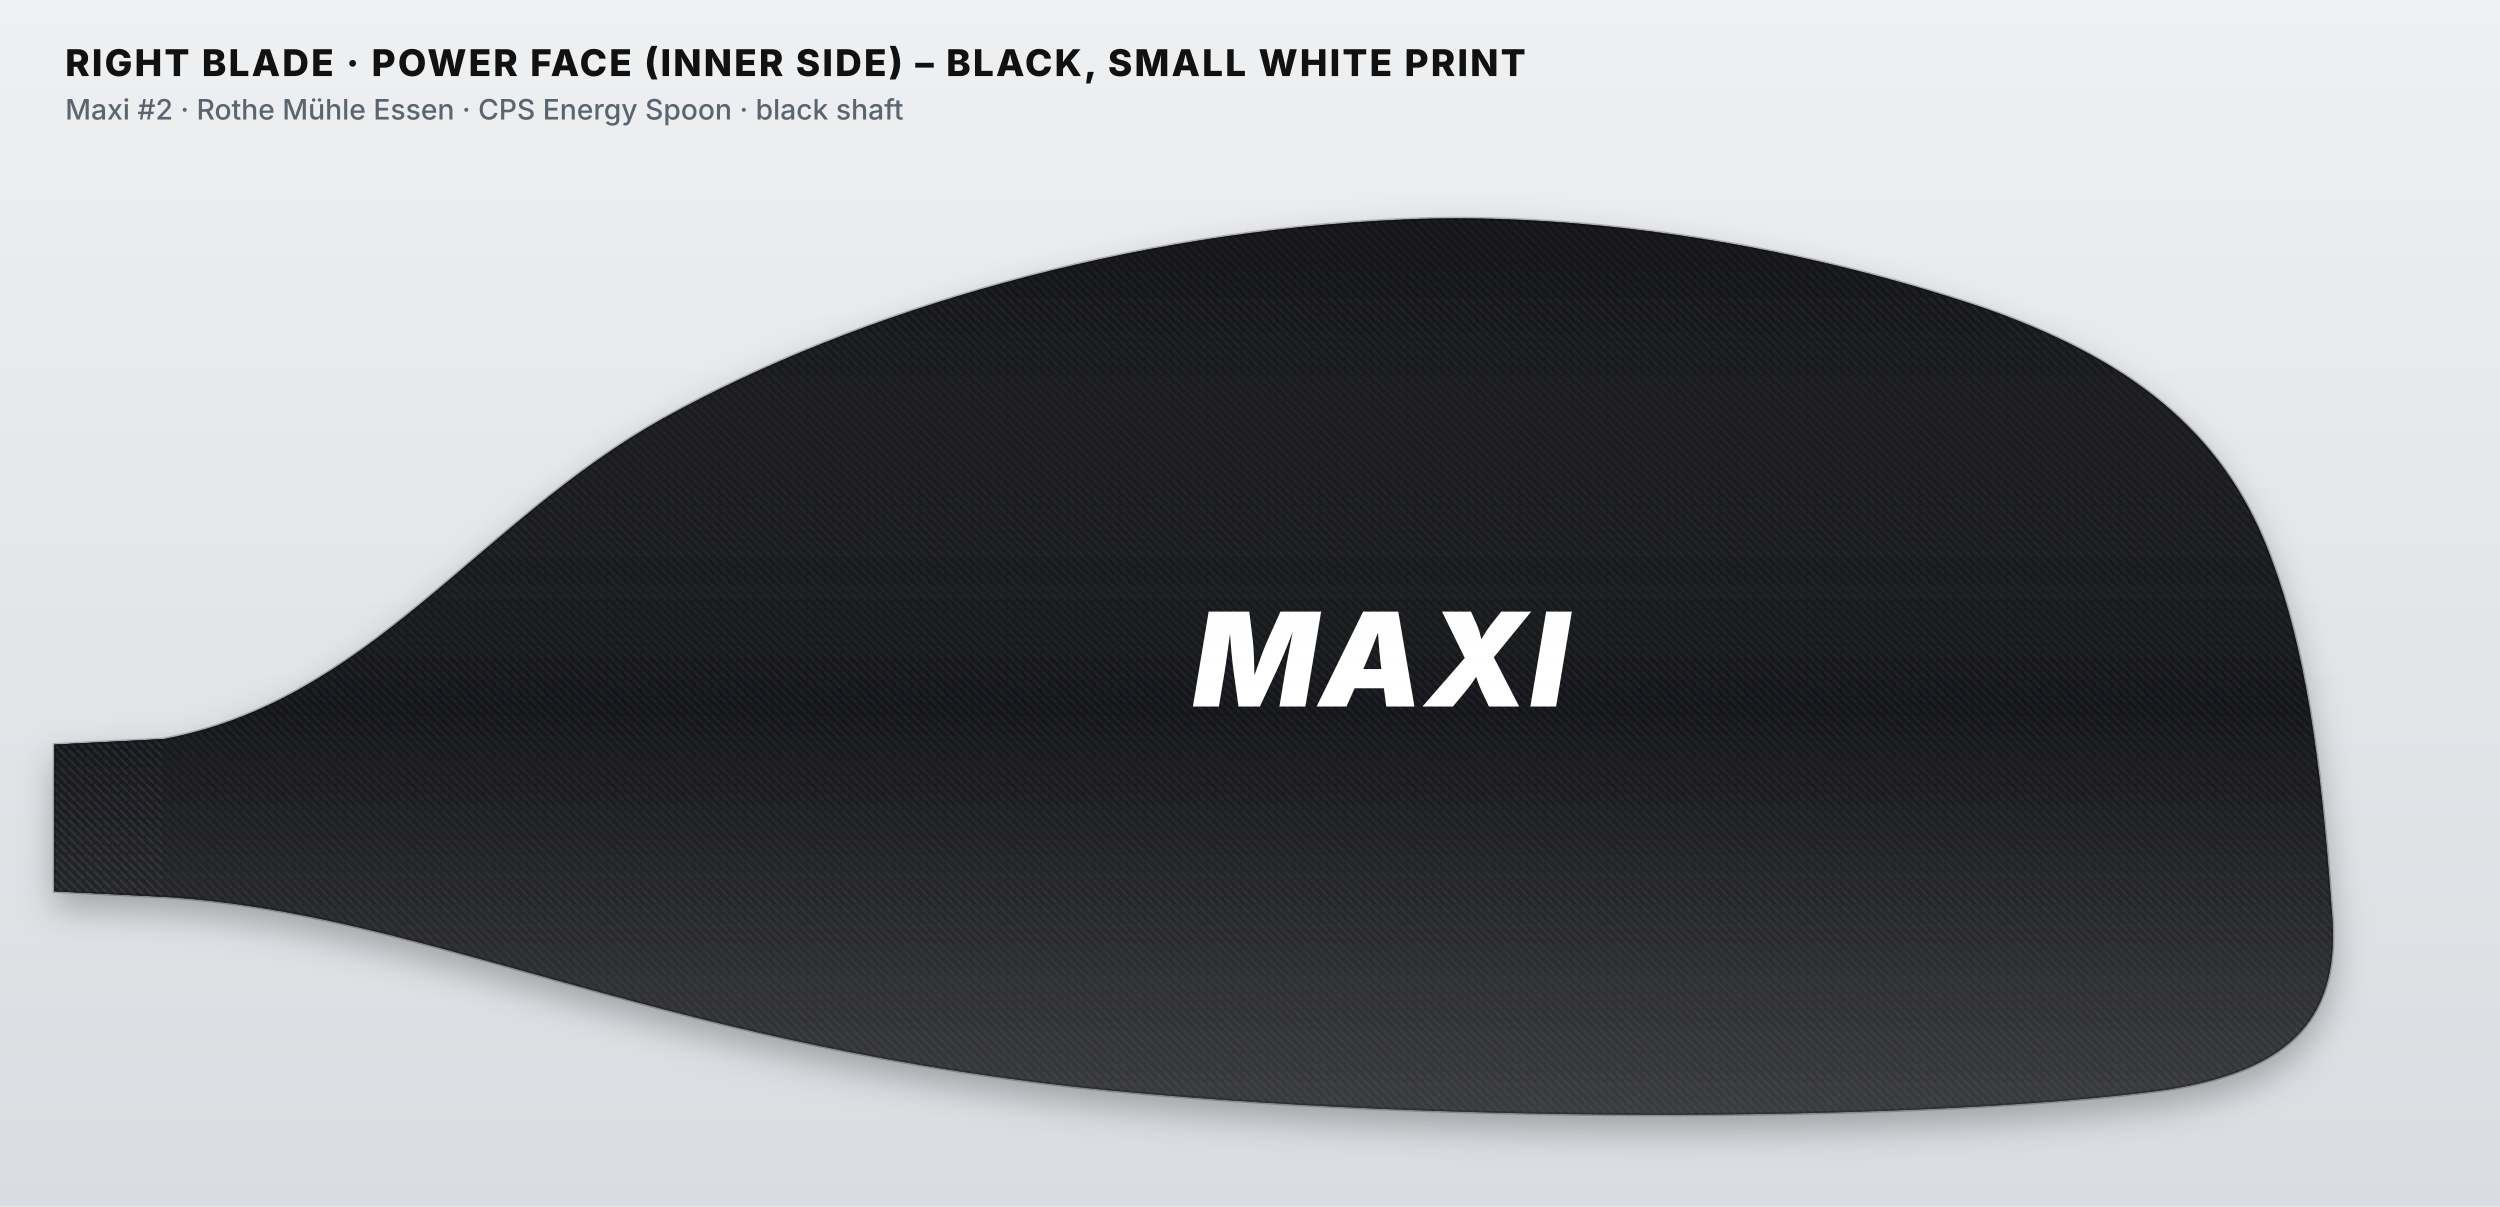
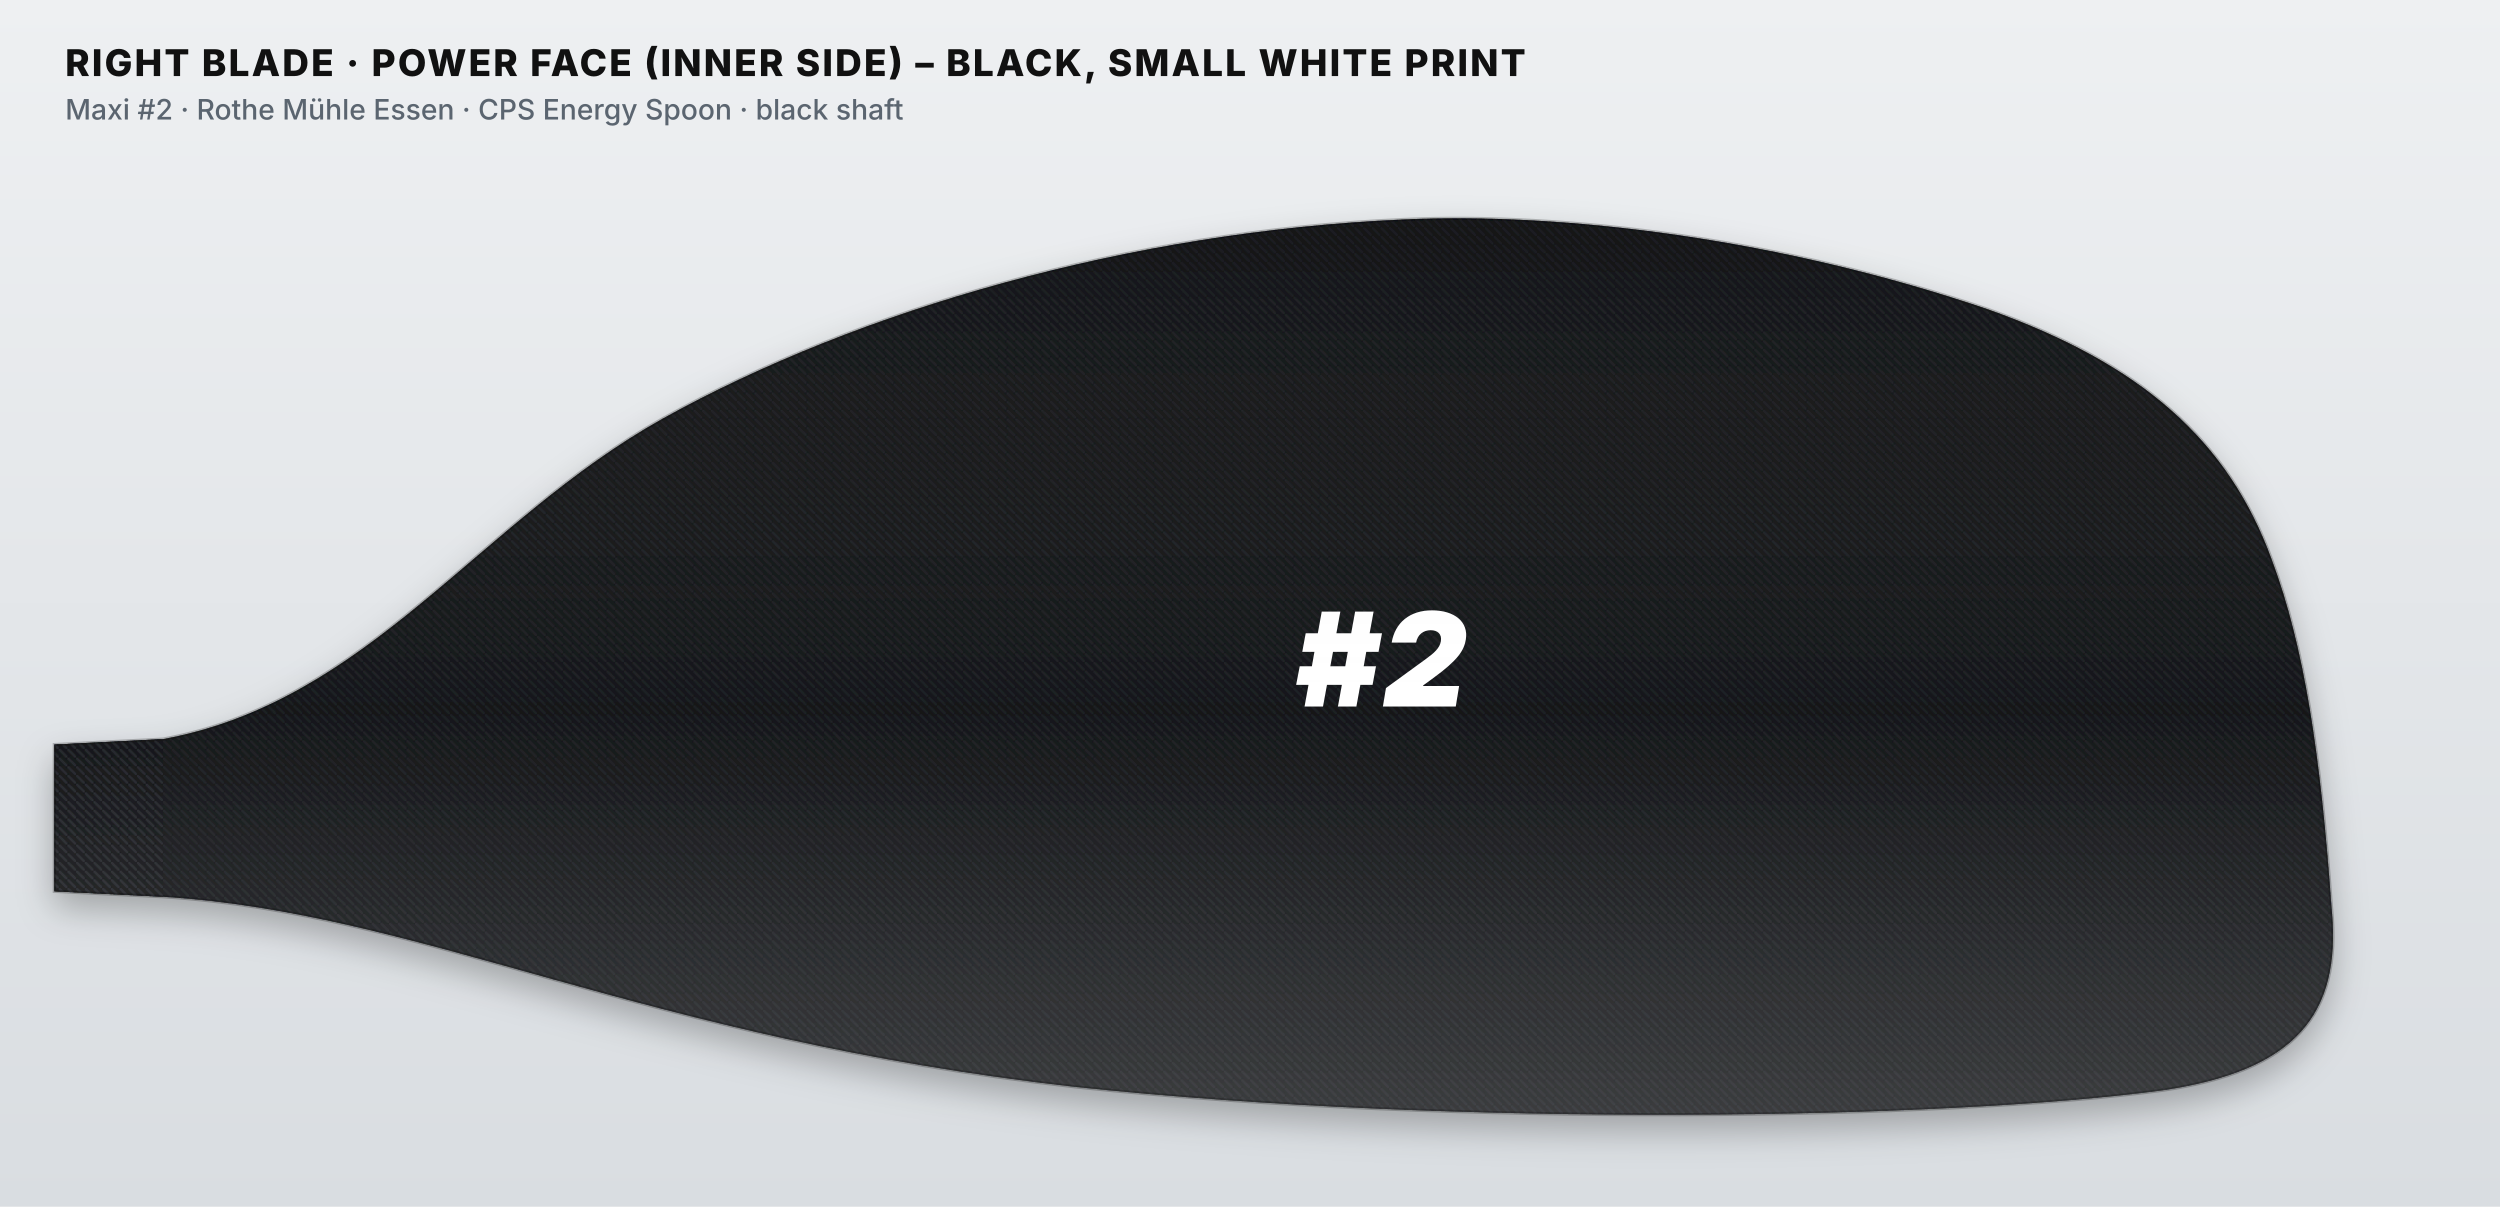
<svg xmlns="http://www.w3.org/2000/svg" width="2300" height="1110" viewBox="0 0 2300 1110">
  <defs>
    <linearGradient id="redG" x1="0" y1="0" x2="1" y2="0.35">
      <stop offset="0" stop-color="#E31E24" />
      <stop offset="0.55" stop-color="#E31E24" />
      <stop offset="1" stop-color="#B5121B" />
    </linearGradient>
    <linearGradient id="gloss" x1="0" y1="0" x2="0" y2="1">
      <stop offset="0" stop-color="#fff" stop-opacity="0.16" />
      <stop offset="0.45" stop-color="#fff" stop-opacity="0" />
      <stop offset="1" stop-color="#000" stop-opacity="0.10" />
    </linearGradient>
    <linearGradient id="bgG" x1="0" y1="0" x2="0" y2="1">
      <stop offset="0" stop-color="#EEF0F2" />
      <stop offset="1" stop-color="#D9DDE1" />
    </linearGradient>
    <linearGradient id="tube" x1="0" y1="0" x2="0" y2="1">
      <stop offset="0" stop-color="#fff" stop-opacity="0.35" />
      <stop offset="0.35" stop-color="#fff" stop-opacity="0" />
      <stop offset="1" stop-color="#000" stop-opacity="0.28" />
    </linearGradient>
    <pattern id="carbon" width="8" height="8" patternUnits="userSpaceOnUse">
      <rect width="8" height="8" fill="#141518" />
      <path d="M0 8L8 0" stroke="#24262b" stroke-width="2.4" />
    </pattern>
    <filter id="sh" x="-10%" y="-20%" width="120%" height="150%">
      <feDropShadow dx="0" dy="14" stdDeviation="16" flood-color="#000" flood-opacity="0.28" />
    </filter>
    <clipPath id="bladeClip">
      <path d="M-140 205 L-40 200 C200 185 400 70 800 25 C1150 -12 1600 -5 1800 22 C1920 40 1965 90 1955 190 C1945 330 1930 430 1900 510 C1860 620 1780 690 1640 740 C1450 805 1250 830 1100 823 C850 812 600 740 420 640 C250 545 150 380 -40 345 L-140 340 Z" />
    </clipPath>
  </defs>
  <rect width="2300" height="1110" fill="url(#bgG)" />
  <text x="60" y="70" font-family="Inter, 'Inter Display', Arial, sans-serif" font-weight="800" font-style="normal" font-size="34" fill="#111" text-anchor="start" letter-spacing="2">RIGHT BLADE · POWER FACE (INNER SIDE) – BLACK, SMALL WHITE PRINT</text>
  <text x="60" y="110" font-family="Inter, 'Inter Display', Arial, sans-serif" font-weight="500" font-style="normal" font-size="26" fill="#5b6570" text-anchor="start" letter-spacing="0">Maxi #2 · Rothe Mühle Essen · CPS Energy Spoon · black shaft</text>
  <g transform="translate(0 110)">
    <g transform="translate(190 85)">
      <g filter="url(#sh)">
        <g transform=" translate(0 830) scale(1 -1)">
          <g clip-path="url(#bladeClip)">
            <rect x="-300" y="-20" width="2600" height="900" fill="#17181b" />
            <rect x="-300" y="-20" width="2600" height="900" fill="url(#carbon)" opacity="0.55" />
            <rect x="-140" y="190" width="100" height="165" fill="url(#carbon)" />
          </g>
        </g>
        <g transform="translate(0 830) scale(1 -1)">
          <g transform="translate(0 830) scale(1 -1)">
-             <text x="1080" y="455" font-family="Inter, 'Inter Display', Arial, sans-serif" font-weight="900" font-style="italic" font-size="120" fill="#FFFFFF" text-anchor="middle" letter-spacing="2">MAXI</text>
+             <text x="1080" y="455" font-family="Inter, 'Inter Display', Arial, sans-serif" font-weight="900" font-style="italic" font-size="120" fill="#FFFFFF" text-anchor="middle" letter-spacing="2">#2</text>
          </g>
        </g>
        <g transform=" translate(0 830) scale(1 -1)">
          <path d="M-140 205 L-40 200 C200 185 400 70 800 25 C1150 -12 1600 -5 1800 22 C1920 40 1965 90 1955 190 C1945 330 1930 430 1900 510 C1860 620 1780 690 1640 740 C1450 805 1250 830 1100 823 C850 812 600 740 420 640 C250 545 150 380 -40 345 L-140 340 Z" fill="url(#gloss)" />
          <path d="M-140 205 L-40 200 C200 185 400 70 800 25 C1150 -12 1600 -5 1800 22 C1920 40 1965 90 1955 190 C1945 330 1930 430 1900 510 C1860 620 1780 690 1640 740 C1450 805 1250 830 1100 823 C850 812 600 740 420 640 C250 545 150 380 -40 345 L-140 340 Z" fill="none" stroke="#000" stroke-opacity="0.22" stroke-width="3" />
        </g>
      </g>
    </g>
  </g>
</svg>
